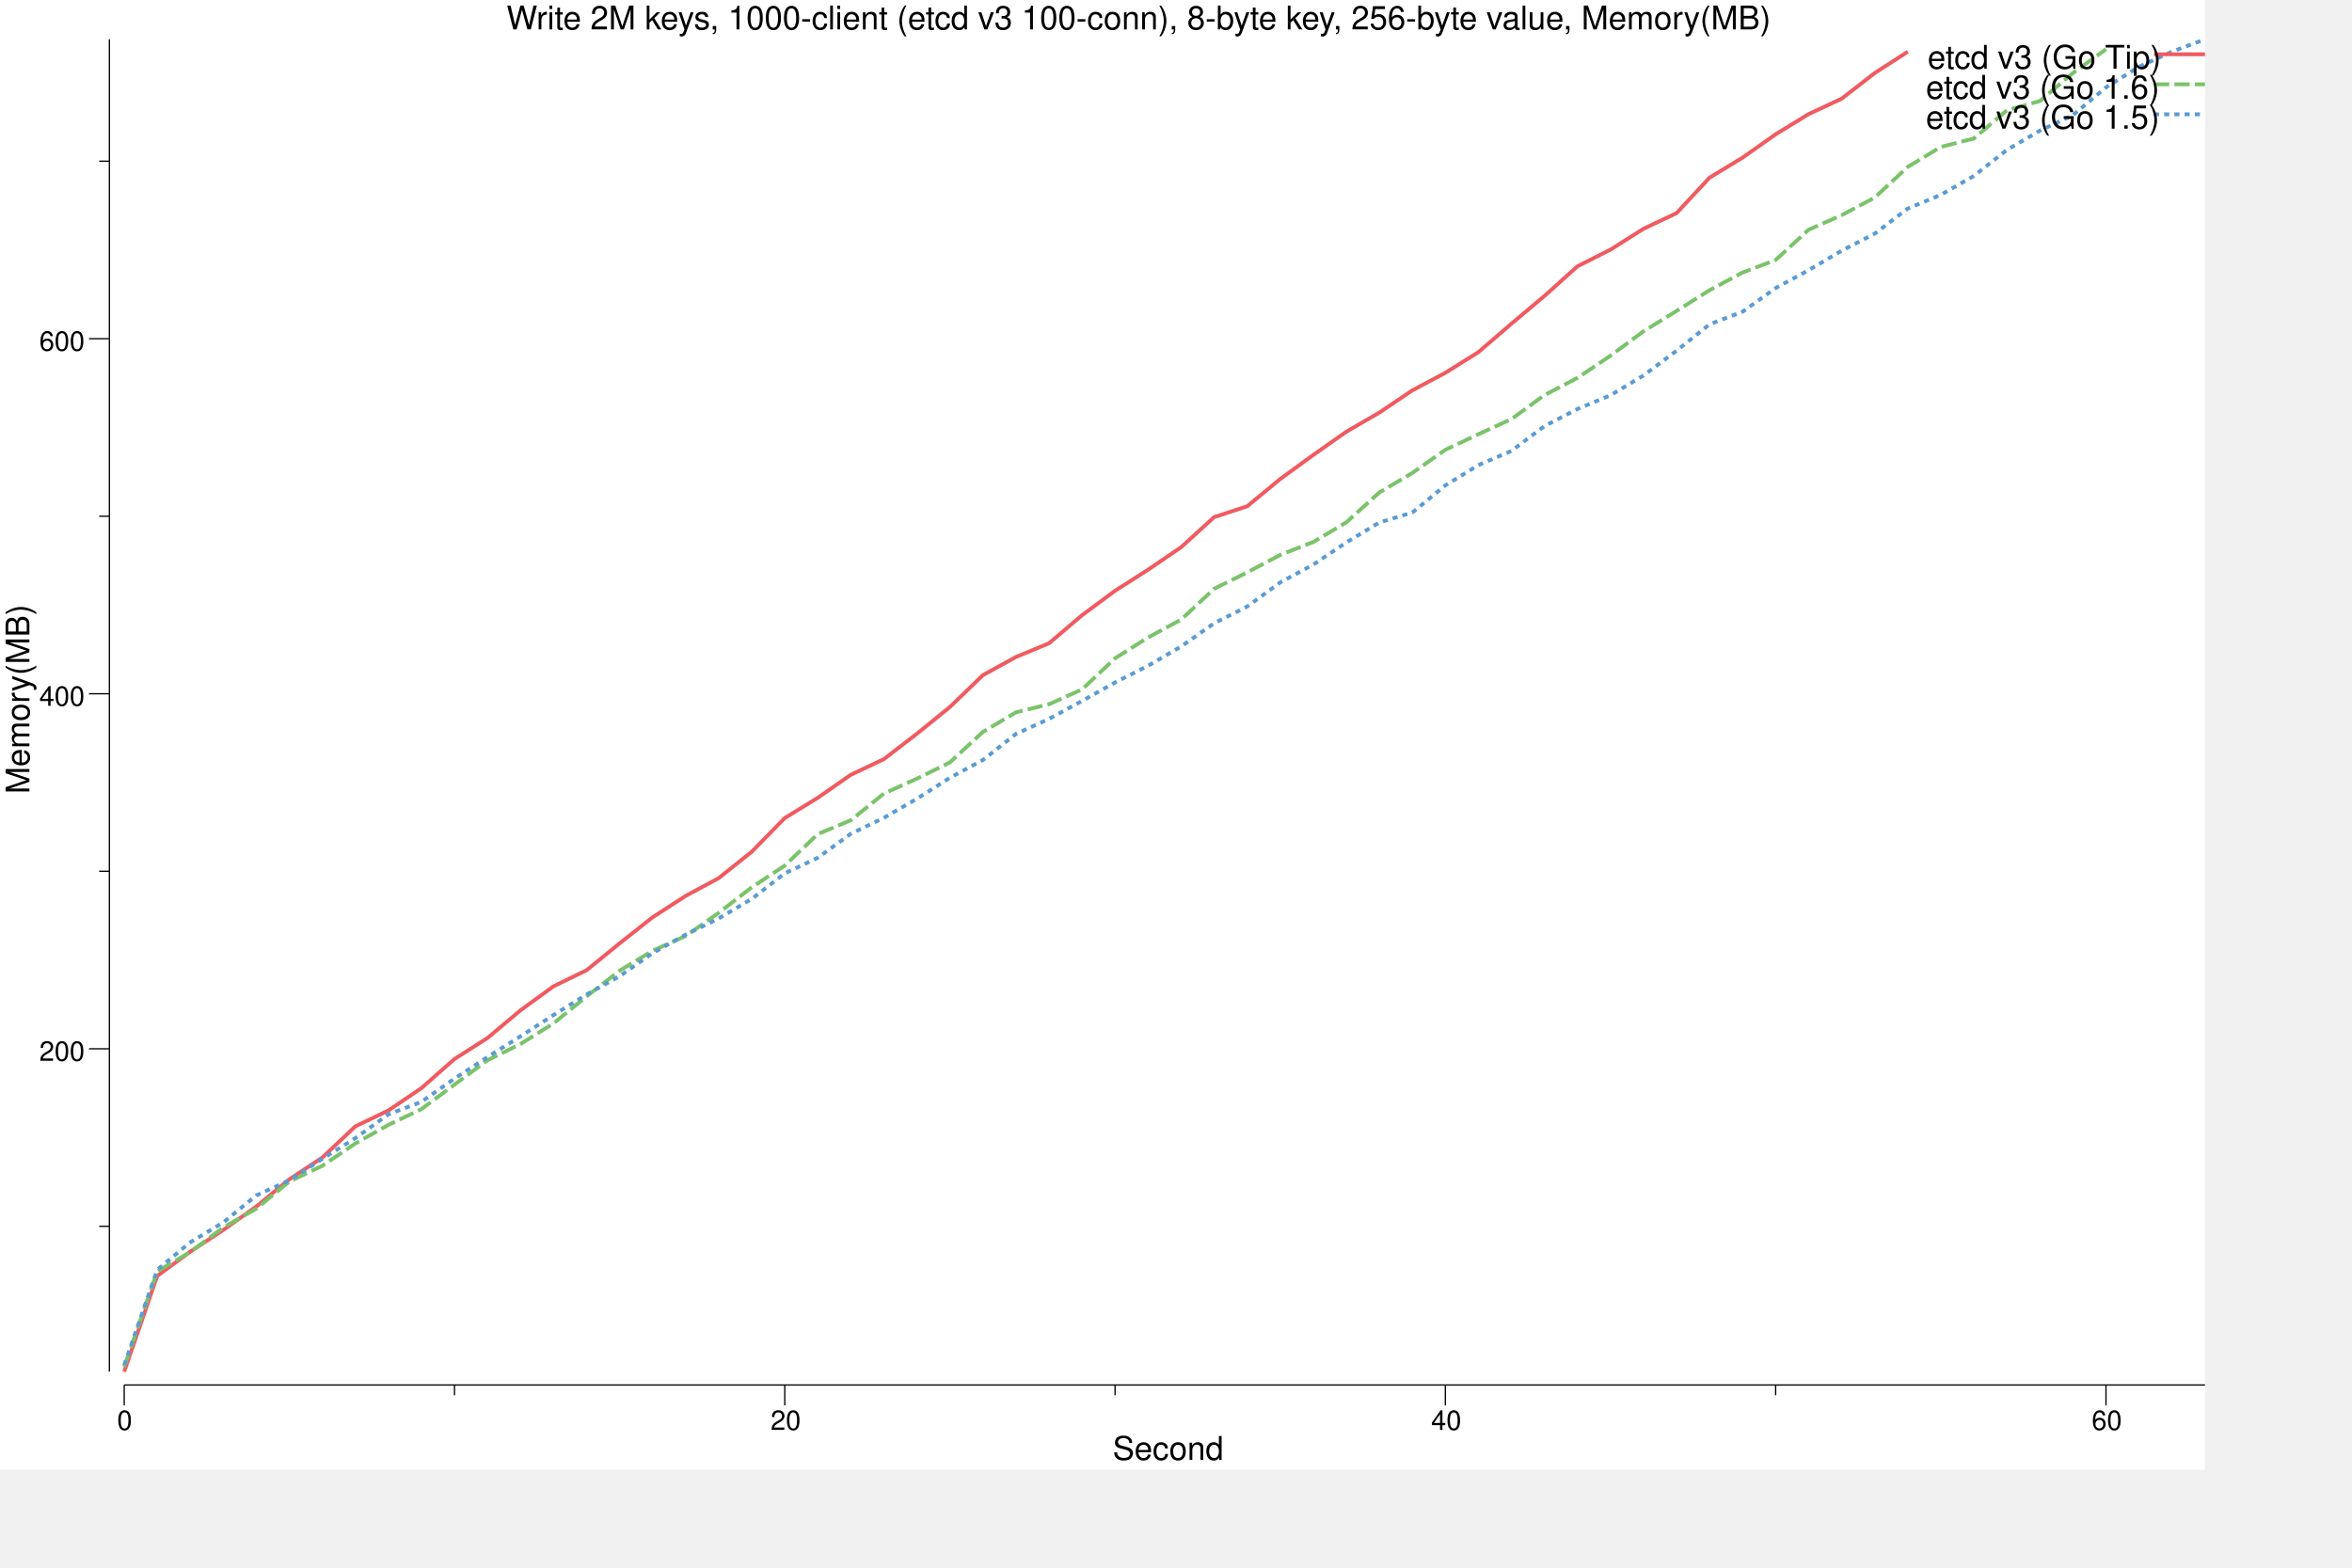
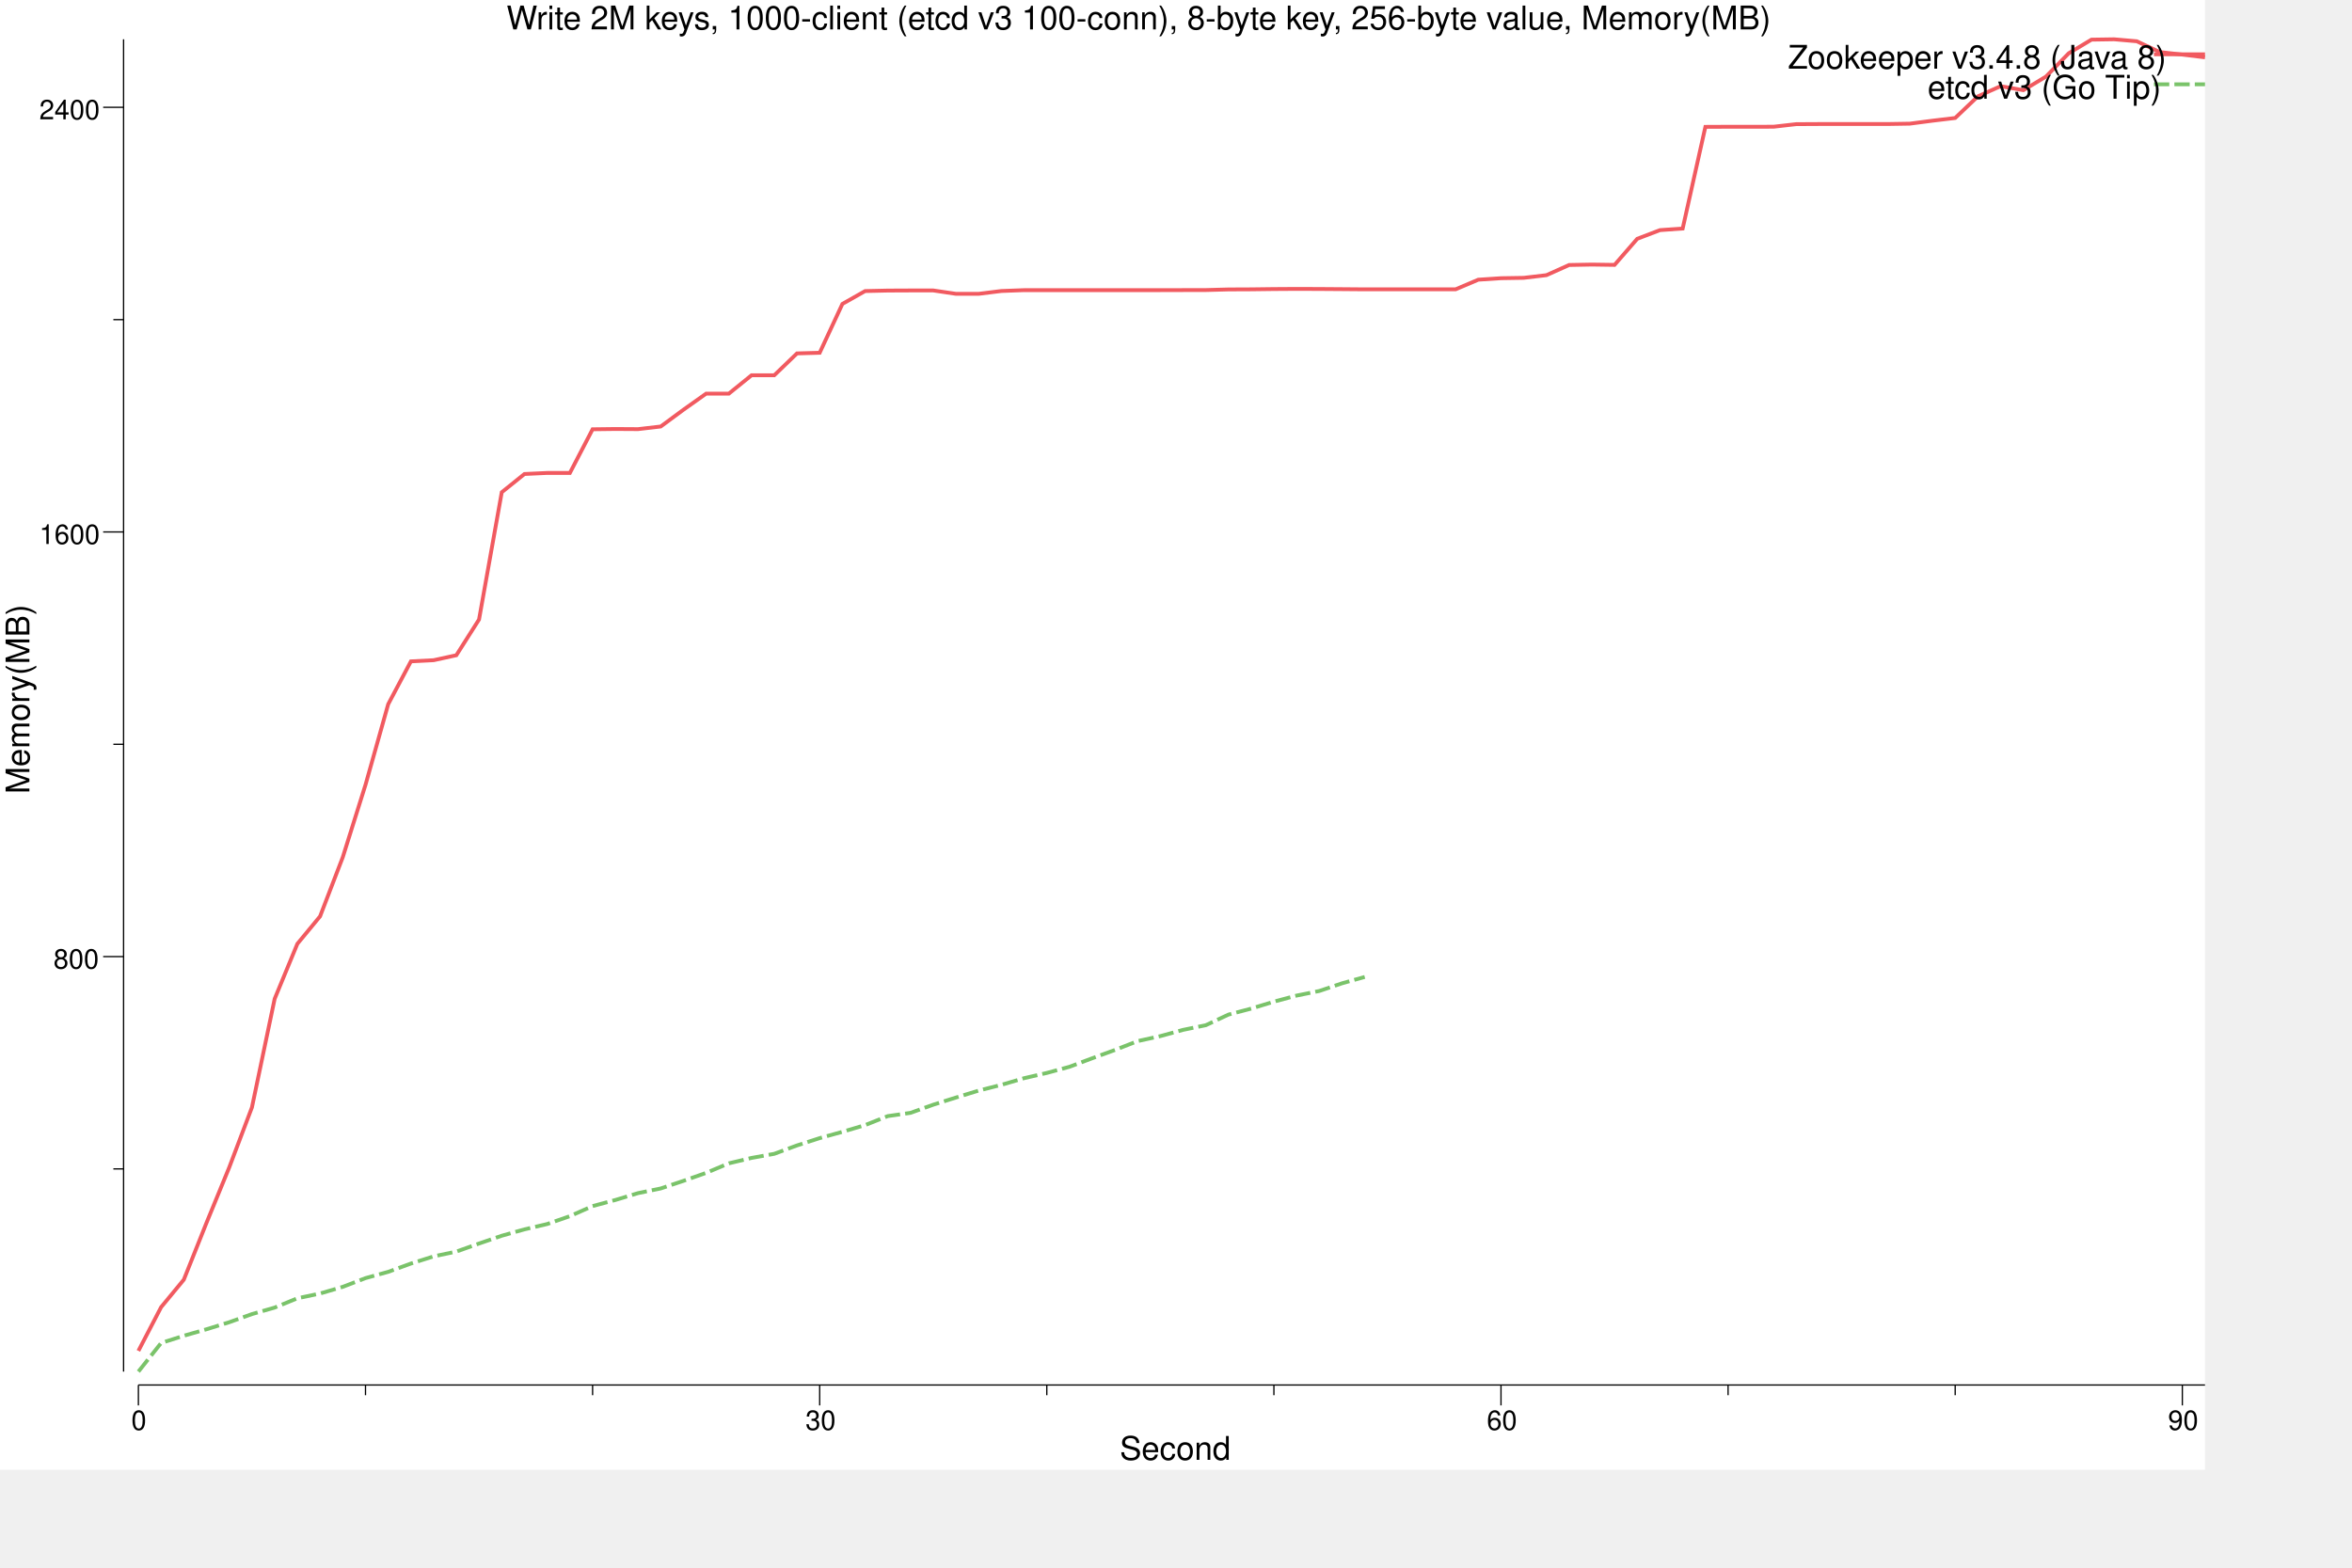
<svg xmlns="http://www.w3.org/2000/svg" width="12in" height="8in">
  <g transform="scale(1, -1) translate(0, -720)">
    <path d="M0,0L1080,0L1080,720L0,720Z" style="fill:#FFFFFF" />
    <text x="248.08" y="-705.6" transform="scale(1, -1)" style="font-family:Helvetica;font-weight:normal;font-style:normal;font-size:12pt">Write 2M keys, 1000-client (etcd v3 100-conn), 8-byte key, 256-byte value, Memory(MB)</text>
-     <text x="544.98" y="-4.849" transform="scale(1, -1)" style="font-family:Helvetica;font-weight:normal;font-style:normal;font-size:12pt">Second</text>
-     <text x="57.358" y="-19.498" transform="scale(1, -1)" style="font-family:Helvetica;font-weight:normal;font-style:normal;font-size:10pt">0</text>
-     <text x="377.43" y="-19.498" transform="scale(1, -1)" style="font-family:Helvetica;font-weight:normal;font-style:normal;font-size:10pt">20</text>
-     <text x="700.97" y="-19.498" transform="scale(1, -1)" style="font-family:Helvetica;font-weight:normal;font-style:normal;font-size:10pt">40</text>
-     <text x="1024.5" y="-19.498" transform="scale(1, -1)" style="font-family:Helvetica;font-weight:normal;font-style:normal;font-size:10pt">60</text>
-     <path d="M60.834,31.498L60.834,41.498" style="fill:none;stroke:#000000;stroke-width:0.625" />
-     <path d="M384.38,31.498L384.38,41.498" style="fill:none;stroke:#000000;stroke-width:0.625" />
-     <path d="M707.92,31.498L707.92,41.498" style="fill:none;stroke:#000000;stroke-width:0.625" />
-     <path d="M1031.5,31.498L1031.5,41.498" style="fill:none;stroke:#000000;stroke-width:0.625" />
-     <path d="M222.61,36.498L222.61,41.498" style="fill:none;stroke:#000000;stroke-width:0.625" />
-     <path d="M546.15,36.498L546.15,41.498" style="fill:none;stroke:#000000;stroke-width:0.625" />
-     <path d="M869.7,36.498L869.7,41.498" style="fill:none;stroke:#000000;stroke-width:0.625" />
-     <path d="M60.834,41.498L1080,41.498" style="fill:none;stroke:#000000;stroke-width:0.625" />
+     <text x="548.46" y="-4.849" transform="scale(1, -1)" style="font-family:Helvetica;font-weight:normal;font-style:normal;font-size:12pt">Second</text>
+     <text x="64.31" y="-19.498" transform="scale(1, -1)" style="font-family:Helvetica;font-weight:normal;font-style:normal;font-size:10pt">0</text>
+     <text x="394.53" y="-19.498" transform="scale(1, -1)" style="font-family:Helvetica;font-weight:normal;font-style:normal;font-size:10pt">30</text>
+     <text x="728.23" y="-19.498" transform="scale(1, -1)" style="font-family:Helvetica;font-weight:normal;font-style:normal;font-size:10pt">60</text>
+     <text x="1061.9" y="-19.498" transform="scale(1, -1)" style="font-family:Helvetica;font-weight:normal;font-style:normal;font-size:10pt">90</text>
+     <path d="M67.786,31.498L67.786,41.498" style="fill:none;stroke:#000000;stroke-width:0.625" />
+     <path d="M401.48,31.498L401.48,41.498" style="fill:none;stroke:#000000;stroke-width:0.625" />
+     <path d="M735.18,31.498L735.18,41.498" style="fill:none;stroke:#000000;stroke-width:0.625" />
+     <path d="M1068.9,31.498L1068.9,41.498" style="fill:none;stroke:#000000;stroke-width:0.625" />
+     <path d="M179.02,36.498L179.02,41.498" style="fill:none;stroke:#000000;stroke-width:0.625" />
+     <path d="M290.25,36.498L290.25,41.498" style="fill:none;stroke:#000000;stroke-width:0.625" />
+     <path d="M512.72,36.498L512.72,41.498" style="fill:none;stroke:#000000;stroke-width:0.625" />
+     <path d="M623.95,36.498L623.95,41.498" style="fill:none;stroke:#000000;stroke-width:0.625" />
+     <path d="M846.41,36.498L846.41,41.498" style="fill:none;stroke:#000000;stroke-width:0.625" />
+     <path d="M957.64,36.498L957.64,41.498" style="fill:none;stroke:#000000;stroke-width:0.625" />
+     <path d="M67.786,41.498L1080,41.498" style="fill:none;stroke:#000000;stroke-width:0.625" />
    <g transform="rotate(90)">
      <text x="331.08" y="14.399" transform="scale(1, -1)" style="font-family:Helvetica;font-weight:normal;font-style:normal;font-size:12pt">Memory(MB)</text>
    </g>
-     <text x="19.248" y="-200.33" transform="scale(1, -1)" style="font-family:Helvetica;font-weight:normal;font-style:normal;font-size:10pt">200</text>
-     <text x="19.248" y="-374.26" transform="scale(1, -1)" style="font-family:Helvetica;font-weight:normal;font-style:normal;font-size:10pt">400</text>
-     <text x="19.248" y="-548.19" transform="scale(1, -1)" style="font-family:Helvetica;font-weight:normal;font-style:normal;font-size:10pt">600</text>
-     <path d="M43.577,206.21L53.577,206.21" style="fill:none;stroke:#000000;stroke-width:0.625" />
-     <path d="M43.577,380.14L53.577,380.14" style="fill:none;stroke:#000000;stroke-width:0.625" />
-     <path d="M43.577,554.07L53.577,554.07" style="fill:none;stroke:#000000;stroke-width:0.625" />
-     <path d="M48.577,119.24L53.577,119.24" style="fill:none;stroke:#000000;stroke-width:0.625" />
-     <path d="M48.577,293.17L53.577,293.17" style="fill:none;stroke:#000000;stroke-width:0.625" />
-     <path d="M48.577,467.1L53.577,467.1" style="fill:none;stroke:#000000;stroke-width:0.625" />
-     <path d="M48.577,641.03L53.577,641.03" style="fill:none;stroke:#000000;stroke-width:0.625" />
-     <path d="M53.577,48.06L53.577,700.75" style="fill:none;stroke:#000000;stroke-width:0.625" />
-     <path d="M60.834,48.06L77.011,94.917L93.188,106.81L109.37,117.44L125.54,128.94L141.72,142.28L157.9,152.95L174.07,168.21L190.25,176L206.43,186.94L222.61,201.21L238.78,211.5L254.96,225.08L271.14,236.84L287.32,244.7L303.49,257.87L319.67,270.65L335.85,281.11L352.02,289.82L368.2,302.74L384.38,319.25L400.56,329.18L416.73,340.45L432.91,348.11L449.09,360.54L465.26,373.65L481.44,389.27L497.62,398.16L513.8,404.86L529.97,418.61L546.15,430.59L562.33,440.91L578.51,451.94L594.68,466.67L610.86,471.98L627.04,485.33L643.21,497.09L659.39,508.49L675.57,517.86L691.75,528.76L707.92,537.36L724.1,547.48L740.28,561.41L756.46,575.01L772.63,589.53L788.81,597.71L804.99,607.93L821.16,615.58L837.34,632.98L853.52,642.79L869.7,654.2L885.87,664.12L902.05,671.66L918.23,684.22L934.4,694.66" style="fill:none;stroke:#F15A60;stroke-width:1.875" />
-     <path d="M60.834,50.374L77.011,97.178L93.188,106.66L109.37,118.66L125.54,127.89L141.72,141.16L157.9,148.91L174.07,159.84L190.25,168.93L206.43,176.66L222.61,188.67L238.78,200.6L254.96,208.57L271.14,218.67L287.32,231.9L303.49,244.49L319.67,254.25L335.85,261.48L352.02,272.81L368.2,285.31L384.38,295.96L400.56,311.38L416.73,318.17L432.91,331.24L449.09,338.53L465.26,346.51L481.44,361.46L497.62,371.03L513.8,375.02L529.97,382.26L546.15,397.5L562.33,407.71L578.51,416.46L594.68,431.58L610.86,439.58L627.04,448.14L643.21,454.47L659.39,464.08L675.57,478.73L691.75,488.29L707.92,499.66L724.1,507.25L740.28,514.69L756.46,526.45L772.63,534.85L788.81,545.75L804.99,557.7L821.16,567.67L837.34,577.84L853.52,586.5L869.7,592.64L885.87,607.48L902.05,614.58L918.23,623.22L934.4,638.22L950.58,648.01L966.76,652.14L982.94,665.95L999.11,670.49L1015.3,684.22L1031.5,695.87" style="fill:none;stroke:#7AC36A;stroke-width:1.875;stroke-dasharray:7.5,2.5" />
-     <path d="M60.834,51.261L77.011,97.952L93.188,111.41L109.37,121.15L125.54,134.38L141.72,141.74L157.9,152.31L174.07,162.44L190.25,174.08L206.43,180.24L222.61,191.6L238.78,202.16L254.96,212.34L271.14,222.76L287.32,232.82L303.49,241.78L319.67,253.08L335.85,262.13L352.02,270.06L368.2,279.63L384.38,292.15L400.56,299.79L416.73,311.54L432.91,319.34L449.09,328.69L465.26,338.98L481.44,347.69L497.62,360.47L513.8,367.81L529.97,376.61L546.15,385.65L562.33,393.85L578.51,403.3L594.68,414.67L610.86,422.85L627.04,434.67L643.21,443.39L659.39,454.25L675.57,464.03L691.75,468.91L707.92,482.21L724.1,492.14L740.28,499.09L756.46,511.24L772.63,519.63L788.81,526.36L804.99,536.05L821.16,548.18L837.34,561.13L853.52,567.31L869.7,578.88L885.87,587.65L902.05,597.19L918.23,605.52L934.4,617.82L950.58,624.54L966.76,633.8L982.94,646.53L999.11,655.98L1015.3,663.58L1031.5,677.2L1047.6,687.25L1063.8,694.69L1080,700.75" style="fill:none;stroke:#5A9BD4;stroke-width:1.875;stroke-dasharray:2.5,2.5" />
+     <text x="26.2" y="-245.5" transform="scale(1, -1)" style="font-family:Helvetica;font-weight:normal;font-style:normal;font-size:10pt">800</text>
+     <text x="19.248" y="-453.52" transform="scale(1, -1)" style="font-family:Helvetica;font-weight:normal;font-style:normal;font-size:10pt">1600</text>
+     <text x="19.248" y="-661.55" transform="scale(1, -1)" style="font-family:Helvetica;font-weight:normal;font-style:normal;font-size:10pt">2400</text>
+     <path d="M50.529,251.37L60.529,251.37" style="fill:none;stroke:#000000;stroke-width:0.625" />
+     <path d="M50.529,459.4L60.529,459.4" style="fill:none;stroke:#000000;stroke-width:0.625" />
+     <path d="M50.529,667.43L60.529,667.43" style="fill:none;stroke:#000000;stroke-width:0.625" />
+     <path d="M55.529,147.36L60.529,147.36" style="fill:none;stroke:#000000;stroke-width:0.625" />
+     <path d="M55.529,355.38L60.529,355.38" style="fill:none;stroke:#000000;stroke-width:0.625" />
+     <path d="M55.529,563.41L60.529,563.41" style="fill:none;stroke:#000000;stroke-width:0.625" />
+     <path d="M60.529,48.06L60.529,700.75" style="fill:none;stroke:#000000;stroke-width:0.625" />
+     <path d="M67.786,58.21L78.909,79.621L90.032,93.096L101.16,120.99L112.28,148.11L123.4,177.5L134.53,230.69L145.65,257.63L156.77,271.09L167.89,300.06L179.02,335.52L190.14,375.02L201.26,396L212.39,396.57L223.51,399L234.63,416.51L245.76,478.85L256.88,487.79L268,488.31L279.13,488.31L290.25,509.7L301.37,509.84L312.5,509.77L323.62,511.06L334.74,519.27L345.87,527.17L356.99,527.17L368.11,536.16L379.24,536.16L390.36,546.87L401.48,547.18L412.61,571.12L423.73,577.41L434.85,577.66L445.98,577.71L457.1,577.71L468.22,576.06L479.35,576.06L490.47,577.44L501.59,577.86L512.72,577.86L523.84,577.86L534.96,577.86L546.08,577.86L557.21,577.86L568.33,577.86L579.45,577.89L590.58,577.91L601.7,578.21L612.82,578.26L623.95,578.4L635.07,578.47L646.19,578.43L657.32,578.35L668.44,578.26L679.56,578.26L690.69,578.26L701.81,578.26L712.93,578.26L724.06,582.98L735.18,583.71L746.3,583.89L757.43,585.2L768.55,590.18L779.67,590.39L790.8,590.23L801.92,603.02L813.04,607.26L824.17,608.05L835.29,657.85L846.41,657.9L857.54,657.9L868.66,657.92L879.78,659.18L890.91,659.24L902.03,659.24L913.15,659.24L924.27,659.24L935.4,659.42L946.52,660.87L957.64,662.2L968.77,672.8L979.89,677.78L991.01,675.81L1002.1,682.47L1013.3,693.93L1024.4,700.58L1035.5,700.75L1046.6,699.78L1057.8,694.5L1068.9,693.26L1080,691.91" style="fill:none;stroke:#F15A60;stroke-width:1.875" />
+     <path d="M67.786,48.06L78.909,62.071L90.032,65.626L101.16,68.806L112.28,72.244L123.4,76.233L134.53,79.423L145.65,83.987L156.77,86.317L167.89,89.586L179.02,93.855L190.14,96.932L201.26,100.99L212.39,104.51L223.51,106.86L234.63,110.8L245.76,114.62L256.88,117.74L268,120.35L279.13,124.21L290.25,129.15L301.37,132.12L312.5,135.49L323.62,137.78L334.74,141.5L345.87,145.42L356.99,150.09L368.11,152.74L379.24,154.75L390.36,158.86L401.48,162.44L412.61,165.53L423.73,168.82L434.85,173.23L445.98,174.82L457.1,178.81L468.22,182.32L479.35,185.73L490.47,188.54L501.59,191.8L512.72,194.37L523.84,197.39L534.96,201.56L546.08,205.62L557.21,209.97L568.33,212.41L579.45,215.47L590.58,217.75L601.7,222.96L612.82,225.89L623.95,229.3L635.07,232.27L646.19,234.52L657.32,238.28L668.44,241.4" style="fill:none;stroke:#7AC36A;stroke-width:1.875;stroke-dasharray:7.5,2.5" />
    <path d="M1055,693.4L1080,693.4" style="fill:none;stroke:#F15A60;stroke-width:1.875" />
-     <text x="944.13" y="-686.35" transform="scale(1, -1)" style="font-family:Helvetica;font-weight:normal;font-style:normal;font-size:12pt">etcd v3 (Go Tip)</text>
+     <text x="875.74" y="-686.35" transform="scale(1, -1)" style="font-family:Helvetica;font-weight:normal;font-style:normal;font-size:12pt">Zookeeper v3.4.8 (Java 8)</text>
    <path d="M1055,678.7L1080,678.7" style="fill:none;stroke:#7AC36A;stroke-width:1.875;stroke-dasharray:7.5,2.5" />
-     <text x="943.28" y="-671.65" transform="scale(1, -1)" style="font-family:Helvetica;font-weight:normal;font-style:normal;font-size:12pt">etcd v3 (Go 1.6)</text>
-     <path d="M1055,664L1080,664" style="fill:none;stroke:#5A9BD4;stroke-width:1.875;stroke-dasharray:2.5,2.5" />
-     <text x="943.28" y="-656.95" transform="scale(1, -1)" style="font-family:Helvetica;font-weight:normal;font-style:normal;font-size:12pt">etcd v3 (Go 1.5)</text>
+     <text x="944.13" y="-671.65" transform="scale(1, -1)" style="font-family:Helvetica;font-weight:normal;font-style:normal;font-size:12pt">etcd v3 (Go Tip)</text>
  </g>
</svg>
